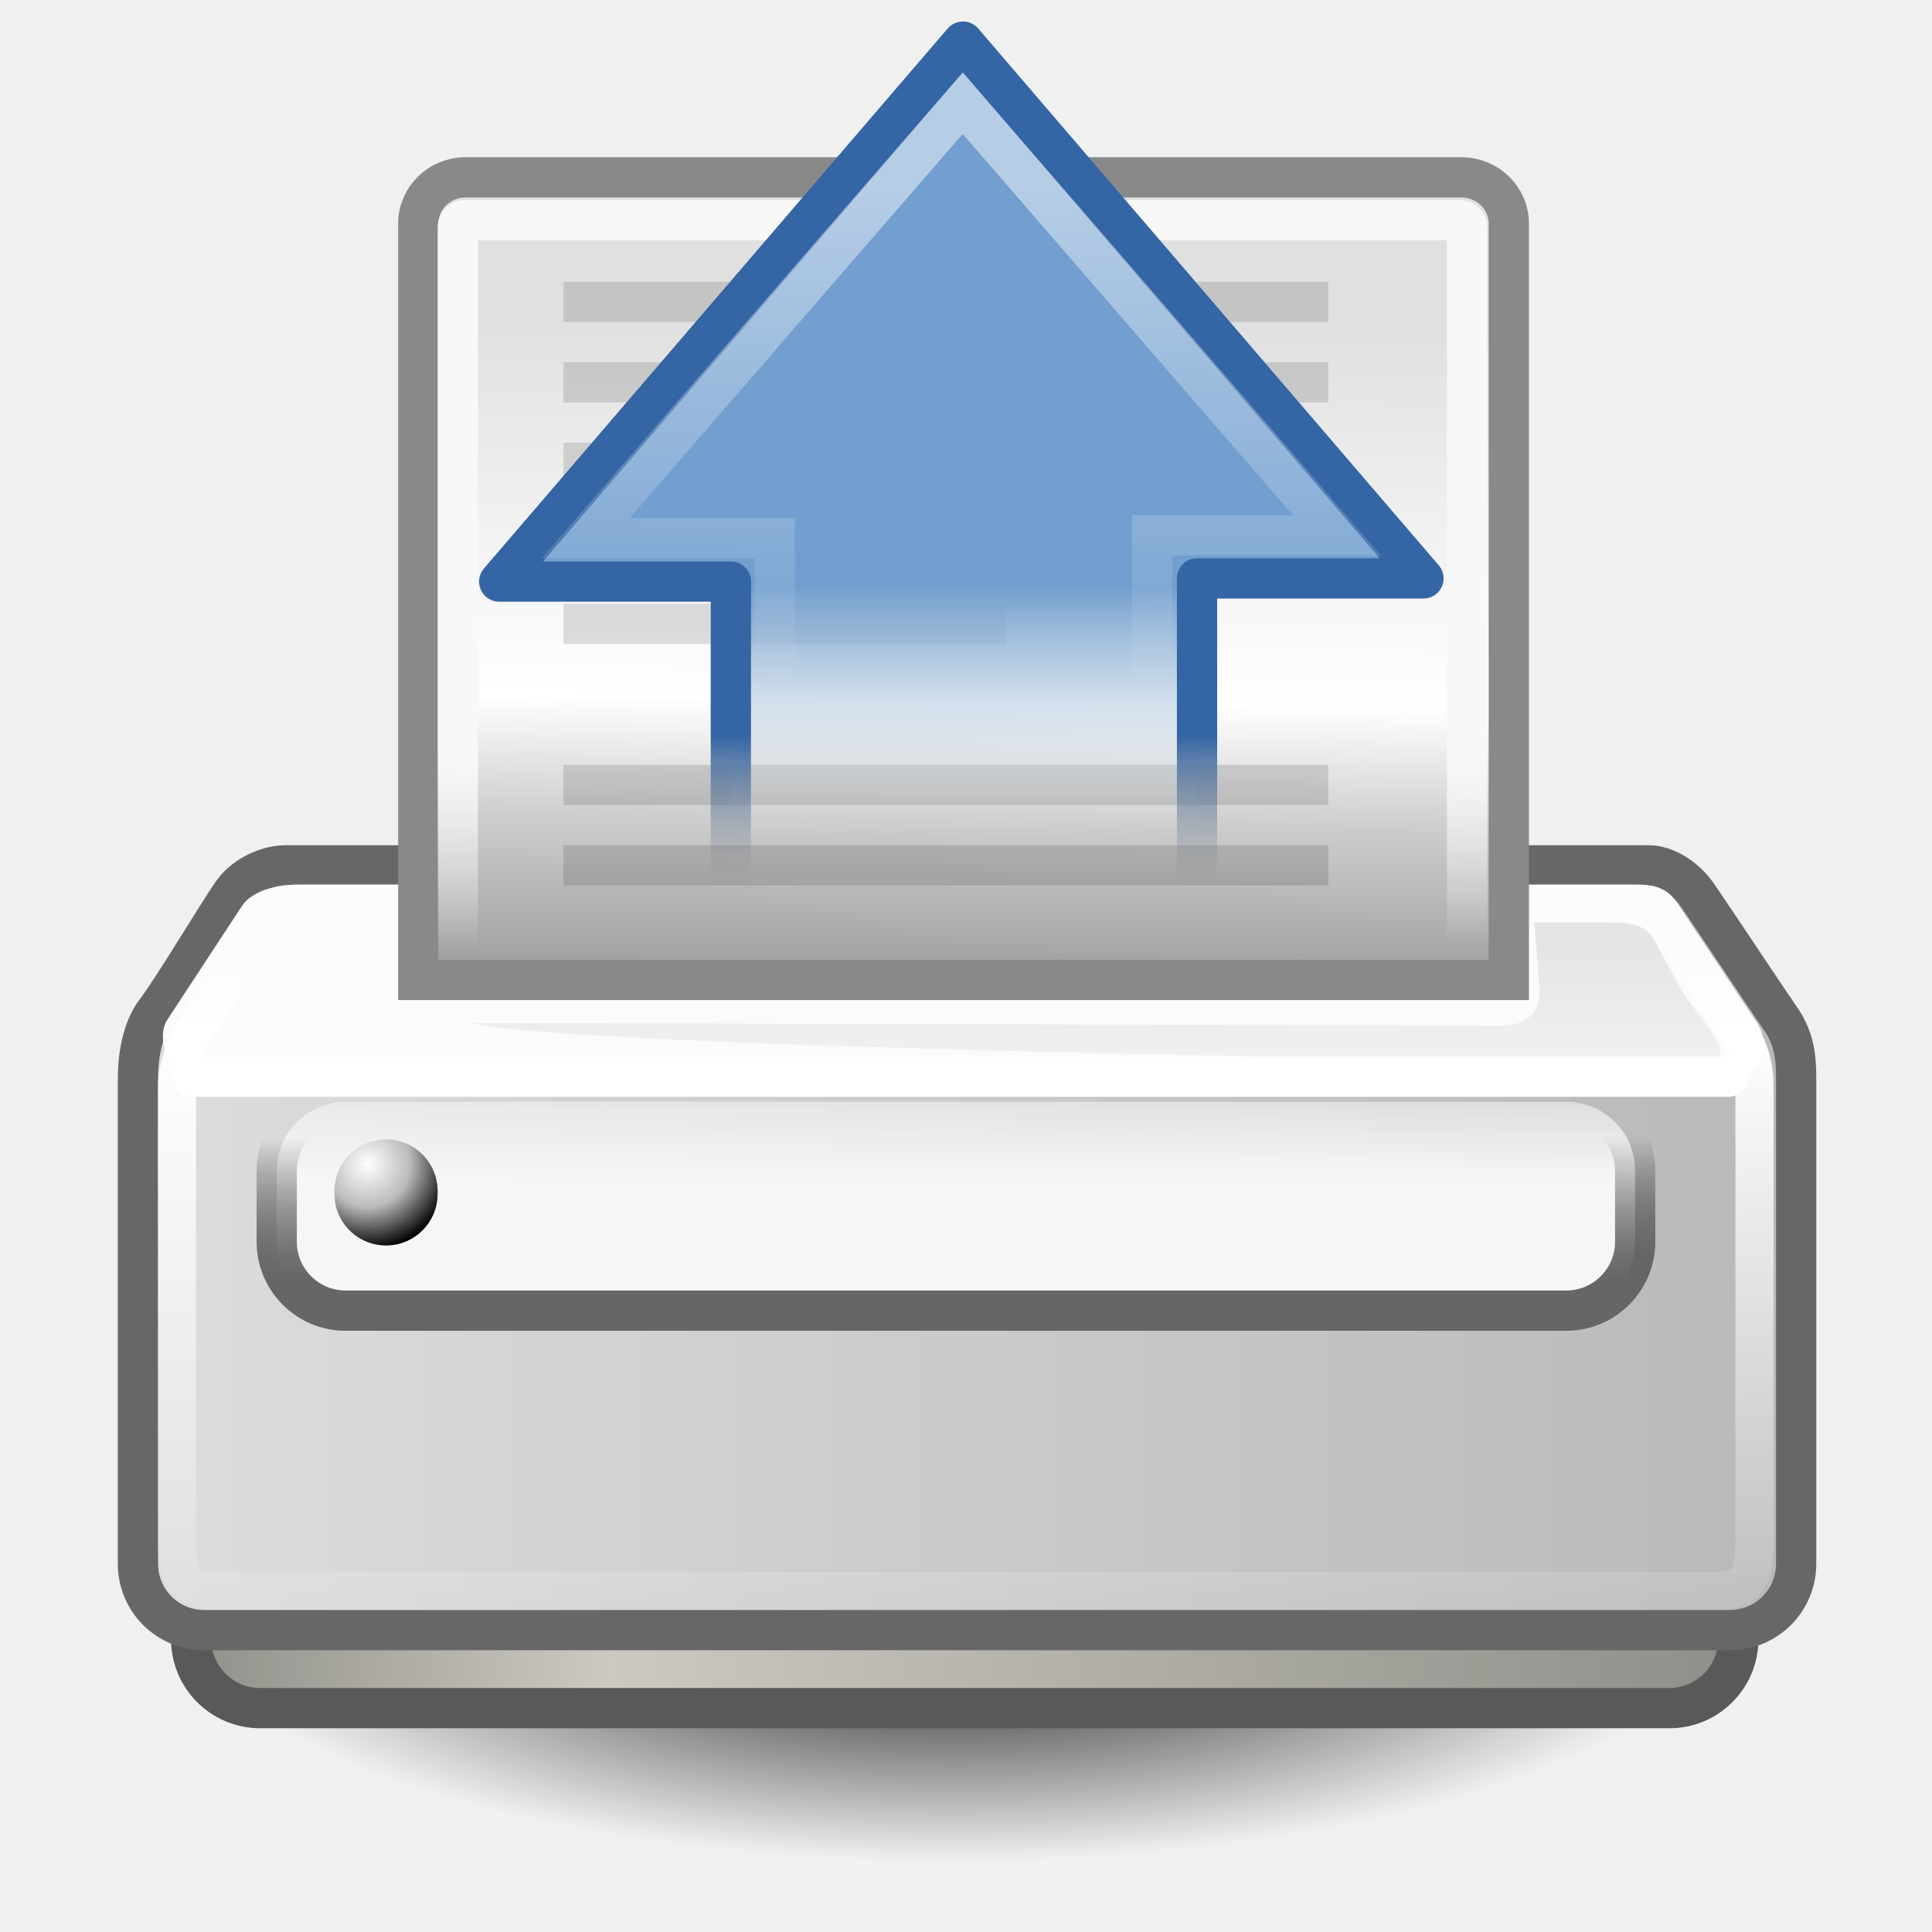
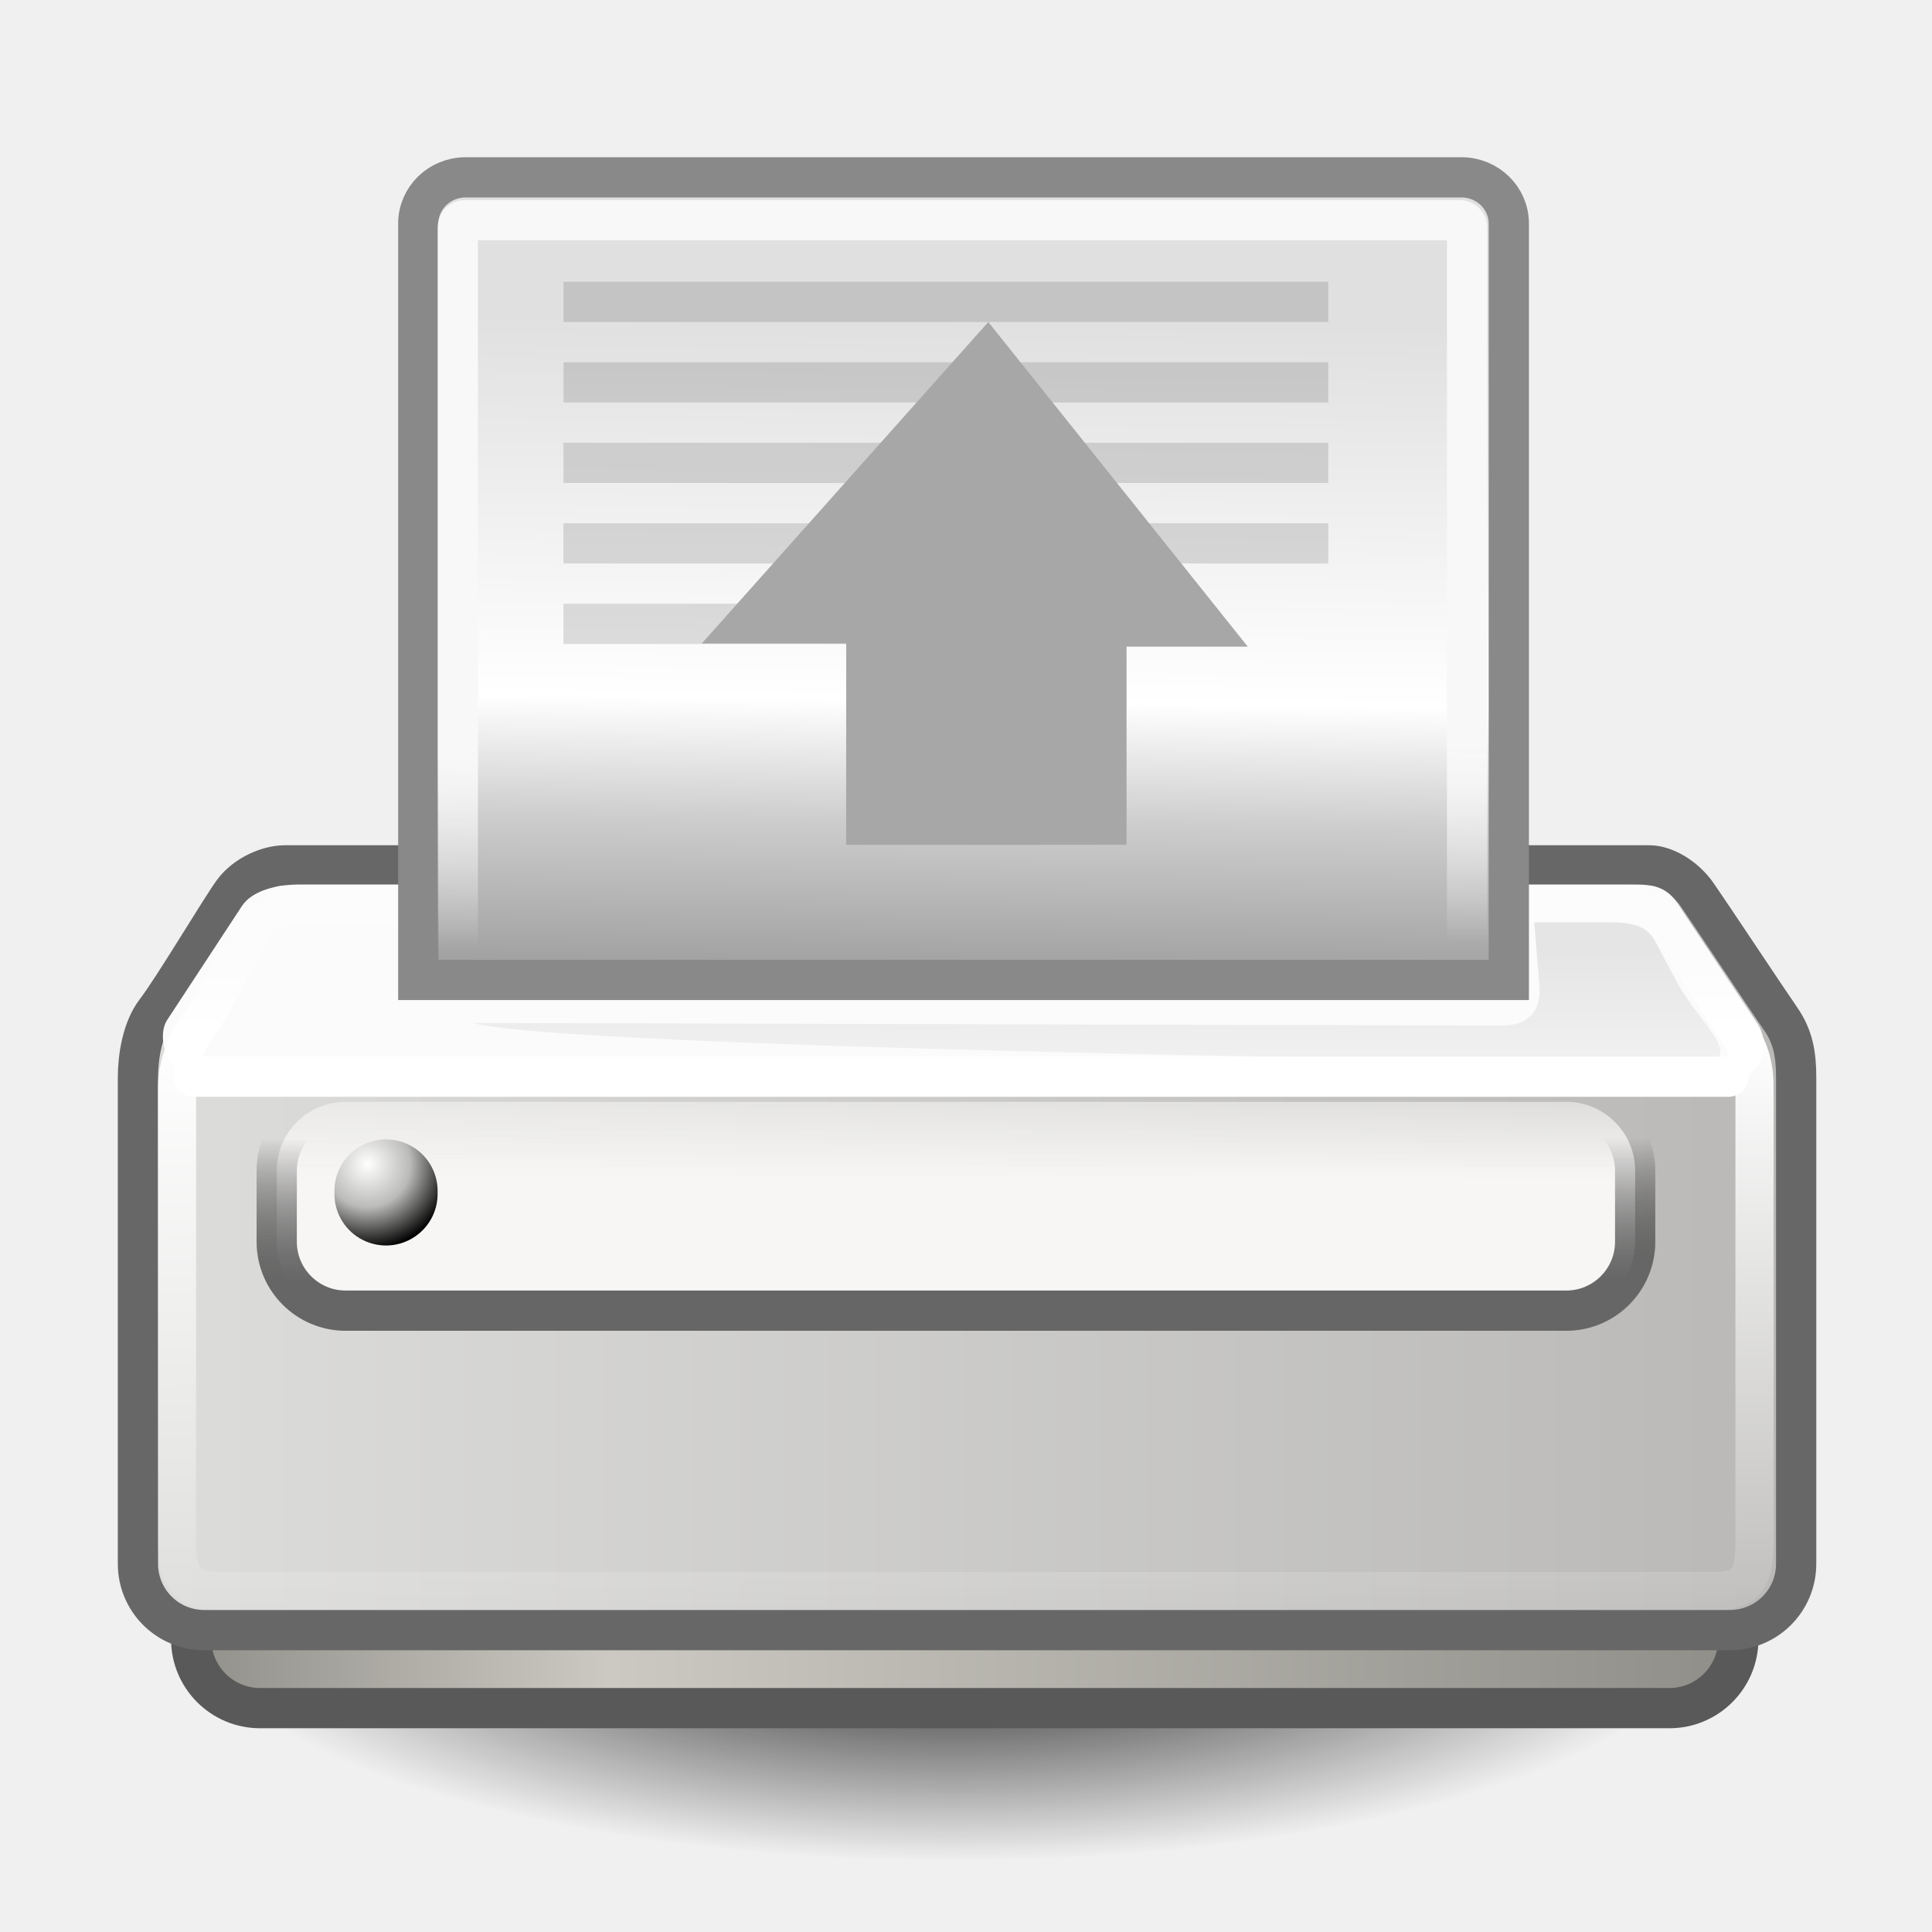
<svg xmlns="http://www.w3.org/2000/svg" xmlns:xlink="http://www.w3.org/1999/xlink" id="svg2994" height="48px" width="48px">
  <defs id="defs3">
    <linearGradient id="linearGradient2750">
      <stop style="stop-color:#3465a4" offset="0" id="stop2752" />
      <stop style="stop-color:#888888;stop-opacity:0" offset="1" id="stop2754" />
-     </linearGradient>
-     <linearGradient id="linearGradient2742">
-       <stop style="stop-color:#ffffff;stop-opacity:1;" offset="0" id="stop2744" />
-       <stop style="stop-color:#ffffff;stop-opacity:0;" offset="1" id="stop2746" />
    </linearGradient>
    <linearGradient id="linearGradient2591">
      <stop style="stop-color:#729fcf" offset="0" id="stop2593" />
      <stop style="stop-color:#eeeeec;stop-opacity:0;" offset="1" id="stop2595" />
    </linearGradient>
    <linearGradient id="linearGradient7612">
      <stop style="stop-color:#000000;stop-opacity:1;" offset="0" id="stop7614" />
      <stop style="stop-color:#000000;stop-opacity:0;" offset="1" id="stop7616" />
    </linearGradient>
    <radialGradient xlink:href="#linearGradient7612" id="radialGradient7618" cx="24" cy="41.875" fx="24" fy="41.875" r="19.125" gradientTransform="matrix(1,0,0,0.333333,0,27.91667)" gradientUnits="userSpaceOnUse" />
    <linearGradient id="linearGradient4772">
      <stop id="stop4774" offset="0" style="stop-color:#000000;stop-opacity:1;" />
      <stop id="stop4776" offset="1" style="stop-color:#000000;stop-opacity:0;" />
    </linearGradient>
    <linearGradient id="linearGradient4762">
      <stop style="stop-color:#ffffff;stop-opacity:0.124;" offset="0" id="stop4764" />
      <stop id="stop4768" offset="0.103" style="stop-color:#ffffff;stop-opacity:1;" />
      <stop style="stop-color:#ffffff;stop-opacity:0;" offset="1" id="stop4766" />
    </linearGradient>
    <linearGradient id="linearGradient4741">
      <stop id="stop4743" offset="0" style="stop-color:#dcdcda;stop-opacity:1;" />
      <stop id="stop4745" offset="1" style="stop-color:#bab9b7;stop-opacity:1;" />
    </linearGradient>
    <linearGradient id="linearGradient4733">
      <stop id="stop4735" offset="0" style="stop-color:#000000;stop-opacity:0.237;" />
      <stop id="stop4737" offset="1" style="stop-color:#000000;stop-opacity:0;" />
    </linearGradient>
    <linearGradient id="linearGradient4708">
      <stop style="stop-color:#b8b7af;stop-opacity:1;" offset="0" id="stop4710" />
      <stop style="stop-color:#8e8d87;stop-opacity:1;" offset="1" id="stop4714" />
    </linearGradient>
    <linearGradient id="linearGradient4698">
      <stop id="stop4700" offset="0" style="stop-color:#fffffd;stop-opacity:1;" />
      <stop style="stop-color:#bbbbb9;stop-opacity:1;" offset="0.5" id="stop4706" />
      <stop id="stop4702" offset="1" style="stop-color:#000000;stop-opacity:1;" />
    </linearGradient>
    <linearGradient id="linearGradient4688">
      <stop id="stop4690" offset="0" style="stop-color:#666666;stop-opacity:1;" />
      <stop id="stop4692" offset="1" style="stop-color:#000000;stop-opacity:0;" />
    </linearGradient>
    <linearGradient id="linearGradient4680">
      <stop id="stop4682" offset="0" style="stop-color:#f7f6f5;stop-opacity:1;" />
      <stop id="stop4684" offset="1" style="stop-color:#f7f6f5;stop-opacity:0;" />
    </linearGradient>
    <linearGradient id="linearGradient4668">
      <stop id="stop4670" offset="0" style="stop-color:#8e8d87;stop-opacity:1;" />
      <stop style="stop-color:#cbc9c1;stop-opacity:1;" offset="0.276" id="stop4676" />
      <stop id="stop4672" offset="1" style="stop-color:#8e8d87;stop-opacity:1;" />
    </linearGradient>
    <linearGradient id="linearGradient269">
      <stop id="stop270" offset="0" style="stop-color:#a3a3a3;stop-opacity:1;" />
      <stop id="stop271" offset="1" style="stop-color:#4c4c4c;stop-opacity:1;" />
    </linearGradient>
    <linearGradient id="linearGradient259">
      <stop id="stop260" offset="0" style="stop-color:#e0e0e0;stop-opacity:1;" />
      <stop style="stop-color:#ffffff;stop-opacity:1;" offset="0.405" id="stop4886" />
      <stop style="stop-color:#cdcdcd;stop-opacity:1;" offset="0.534" id="stop4884" />
      <stop id="stop261" offset="1" style="stop-color:#494949;stop-opacity:1;" />
    </linearGradient>
    <linearGradient id="linearGradient15662">
      <stop id="stop15664" offset="0" style="stop-color:#ffffff;stop-opacity:0;" />
      <stop id="stop15666" offset="1" style="stop-color:#f8f8f8;stop-opacity:1;" />
    </linearGradient>
    <radialGradient id="aigrd3" cx="20.892" cy="64.568" r="5.257" fx="20.892" fy="64.568" gradientUnits="userSpaceOnUse">
      <stop offset="0" style="stop-color:#F0F0F0" id="stop15573" />
      <stop offset="1" style="stop-color:#9a9a9a;stop-opacity:1;" id="stop15575" />
    </radialGradient>
    <radialGradient id="aigrd2" cx="20.892" cy="114.568" r="5.256" fx="20.892" fy="114.568" gradientUnits="userSpaceOnUse">
      <stop offset="0" style="stop-color:#F0F0F0" id="stop15566" />
      <stop offset="1" style="stop-color:#9a9a9a;stop-opacity:1;" id="stop15568" />
    </radialGradient>
    <linearGradient y2="25.247" x2="24.79" y1="3.679" x1="25.057" gradientTransform="matrix(0.925087,0,0,1.080979,0.158378,4.000001)" gradientUnits="userSpaceOnUse" id="linearGradient4605" xlink:href="#linearGradient259" />
    <radialGradient r="37.752" fy="3.756" fx="8.824" cy="3.756" cx="8.824" gradientTransform="matrix(0.733324,0,0,0.782169,7.917279,3.106618)" gradientUnits="userSpaceOnUse" id="radialGradient4607" xlink:href="#linearGradient269" />
    <linearGradient gradientUnits="userSpaceOnUse" y2="88.295" x2="18.972" y1="88.295" x1="1.846" gradientTransform="matrix(2.30272,0,0,0.434269,0,0.875)" id="linearGradient4674" xlink:href="#linearGradient4668" />
    <linearGradient gradientUnits="userSpaceOnUse" y2="54.136" x2="10.338" y1="64.652" x1="10.338" gradientTransform="matrix(2.369844,0,0,0.421969,0,2)" id="linearGradient4686" xlink:href="#linearGradient4680" />
    <linearGradient gradientUnits="userSpaceOnUse" y2="62.282" x2="9.705" y1="70.725" x1="9.732" gradientTransform="matrix(2.369844,0,0,0.421969,0,2)" id="linearGradient4694" xlink:href="#linearGradient4688" />
    <radialGradient gradientUnits="userSpaceOnUse" r="2.123" fy="26.926" fx="9.13" cy="26.926" cx="9.13" id="radialGradient4704" xlink:href="#linearGradient4698" />
    <linearGradient y2="88.295" x2="18.972" y1="88.295" x1="1.846" gradientTransform="matrix(2.30272,0,0,0.434269,0,2)" gradientUnits="userSpaceOnUse" id="linearGradient4716" xlink:href="#linearGradient4741" />
    <linearGradient gradientUnits="userSpaceOnUse" y2="19.337" x2="20.718" y1="25.14" x1="20.771" gradientTransform="matrix(1.169786,0,0,0.854857,0,2)" id="linearGradient4729" xlink:href="#linearGradient15662" />
    <linearGradient gradientUnits="userSpaceOnUse" y2="72.064" x2="9.913" y1="57.228" x1="9.87" gradientTransform="matrix(2.772086,0,0,0.360739,0.618718,2.883883)" id="linearGradient4739" xlink:href="#linearGradient4733" />
    <linearGradient gradientUnits="userSpaceOnUse" y2="58.831" x2="15.488" y1="32.539" x1="15.388" gradientTransform="matrix(1.495347,0,0,0.668741,0,2)" id="linearGradient4758" xlink:href="#linearGradient4762" />
    <radialGradient gradientUnits="userSpaceOnUse" r="10.775" fy="91.378" fx="10.831" cy="91.378" cx="10.831" gradientTransform="scale(2.23897,0.446634)" id="radialGradient4778" xlink:href="#linearGradient4772" />
    <linearGradient y2="88.295" x2="18.972" y1="88.295" x1="1.846" gradientTransform="matrix(2.30272,0,0,0.434269,0,0.875)" gradientUnits="userSpaceOnUse" id="linearGradient1417" xlink:href="#linearGradient4668" />
    <linearGradient y2="88.295" x2="18.972" y1="88.295" x1="1.846" gradientTransform="matrix(2.30272,0,0,0.434269,0,2)" gradientUnits="userSpaceOnUse" id="linearGradient1419" xlink:href="#linearGradient4741" />
    <linearGradient y2="58.831" x2="15.488" y1="32.539" x1="15.388" gradientTransform="matrix(1.495347,0,0,0.668741,0,2)" gradientUnits="userSpaceOnUse" id="linearGradient1421" xlink:href="#linearGradient4762" />
    <linearGradient y2="25.247" x2="24.79" y1="3.679" x1="25.057" gradientTransform="matrix(0.925087,0,0,1.080979,0.158378,4.000001)" gradientUnits="userSpaceOnUse" id="linearGradient1423" xlink:href="#linearGradient259" />
    <radialGradient r="37.752" fy="3.756" fx="8.824" cy="3.756" cx="8.824" gradientTransform="matrix(0.733324,0,0,0.782169,7.917279,3.106618)" gradientUnits="userSpaceOnUse" id="radialGradient1425" xlink:href="#linearGradient269" />
    <linearGradient y2="19.337" x2="20.718" y1="25.14" x1="20.771" gradientTransform="matrix(1.169786,0,0,0.854857,0,2)" gradientUnits="userSpaceOnUse" id="linearGradient1427" xlink:href="#linearGradient15662" />
    <linearGradient y2="54.136" x2="10.338" y1="64.652" x1="10.338" gradientTransform="matrix(2.369844,0,0,0.421969,0,2)" gradientUnits="userSpaceOnUse" id="linearGradient1429" xlink:href="#linearGradient4680" />
    <linearGradient y2="62.282" x2="9.705" y1="70.725" x1="9.732" gradientTransform="matrix(2.369844,0,0,0.421969,0,2)" gradientUnits="userSpaceOnUse" id="linearGradient1431" xlink:href="#linearGradient4688" />
    <radialGradient r="2.123" fy="26.926" fx="9.13" cy="26.926" cx="9.13" gradientUnits="userSpaceOnUse" id="radialGradient1433" xlink:href="#linearGradient4698" />
    <linearGradient y2="72.064" x2="9.913" y1="57.228" x1="9.87" gradientTransform="matrix(2.772086,0,0,0.360739,0.618718,2.883883)" gradientUnits="userSpaceOnUse" id="linearGradient1435" xlink:href="#linearGradient4733" />
    <linearGradient y2="72.064" x2="9.913" y1="57.228" x1="9.87" gradientTransform="matrix(2.772086,0,0,0.360739,0.618718,2.883883)" gradientUnits="userSpaceOnUse" id="linearGradient1447" xlink:href="#linearGradient4733" />
    <linearGradient y2="54.136" x2="10.338" y1="64.652" x1="10.338" gradientTransform="matrix(2.369844,0,0,0.421969,0,2)" gradientUnits="userSpaceOnUse" id="linearGradient1451" xlink:href="#linearGradient4680" />
    <linearGradient y2="62.282" x2="9.705" y1="70.725" x1="9.732" gradientTransform="matrix(2.369844,0,0,0.421969,0,2)" gradientUnits="userSpaceOnUse" id="linearGradient1453" xlink:href="#linearGradient4688" />
    <linearGradient y2="19.337" x2="20.718" y1="25.14" x1="20.771" gradientTransform="matrix(1.202356,0,0,0.854857,-0.30238,2)" gradientUnits="userSpaceOnUse" id="linearGradient1456" xlink:href="#linearGradient15662" />
    <linearGradient y2="25.247" x2="24.79" y1="3.679" x1="25.057" gradientTransform="matrix(0.94895,0,0,1.080979,-9.235564e-2,4.000001)" gradientUnits="userSpaceOnUse" id="linearGradient1459" xlink:href="#linearGradient259" />
    <linearGradient y2="58.831" x2="15.488" y1="32.539" x1="15.388" gradientTransform="matrix(1.495347,0,0,0.668741,0,2)" gradientUnits="userSpaceOnUse" id="linearGradient1464" xlink:href="#linearGradient4762" />
    <linearGradient y2="88.295" x2="18.972" y1="88.295" x1="1.846" gradientTransform="matrix(2.30272,0,0,0.434269,0,2)" gradientUnits="userSpaceOnUse" id="linearGradient1468" xlink:href="#linearGradient4741" />
    <linearGradient y2="88.295" x2="18.972" y1="88.295" x1="1.846" gradientTransform="matrix(2.30272,0,0,0.434269,0,0.875)" gradientUnits="userSpaceOnUse" id="linearGradient1471" xlink:href="#linearGradient4668" />
-     <linearGradient xlink:href="#linearGradient2742" id="linearGradient2748" x1="24.658" y1="4.638" x2="24.436" y2="17.277" gradientUnits="userSpaceOnUse" />
-     <linearGradient xlink:href="#linearGradient2750" id="linearGradient2756" x1="21.744" y1="18.295" x2="21.744" y2="21.925" gradientUnits="userSpaceOnUse" />
-     <linearGradient xlink:href="#linearGradient2591" id="linearGradient2758" x1="25.102" y1="14.589" x2="25.102" y2="20.776" gradientUnits="userSpaceOnUse" />
  </defs>
  <g id="layer1">
    <path style="opacity:1;color:#000000;fill:url(#radialGradient7618);fill-opacity:1;fill-rule:nonzero;stroke:none;stroke-width:4;stroke-linecap:round;stroke-linejoin:round;marker:none;marker-start:none;marker-mid:none;marker-end:none;stroke-miterlimit:4;stroke-dasharray:none;stroke-dashoffset:0;stroke-opacity:1;visibility:visible;display:inline;overflow:visible" id="path7610" d="M 43.125 41.875 A 19.125 6.375 0 1 1  4.875,41.875 A 19.125 6.375 0 1 1  43.125 41.875 z" transform="translate(-0.311919,-2.006728)" />
    <rect ry="1.712" rx="1.712" y="36" x="4.75" height="6.438" width="38.438" id="rect4652" style="fill:url(#linearGradient1471);fill-opacity:1;stroke:#595959;stroke-width:1;stroke-miterlimit:4;stroke-opacity:1" />
    <path id="rect4609" d="M 7.076,21.5 L 40.976,21.5 C 41.363,21.5 41.857,21.788 42.162,22.224 C 42.467,22.66 43.907,24.834 44.23,25.298 C 44.554,25.762 44.625,26.202 44.625,26.774 L 44.625,38.851 C 44.625,39.765 43.89,40.5 42.976,40.5 L 5.076,40.5 C 4.162,40.5 3.427,39.765 3.427,38.851 L 3.427,26.774 C 3.427,26.28 3.528,25.572 3.875,25.121 C 4.313,24.552 5.487,22.573 5.797,22.153 C 6.107,21.733 6.675,21.5 7.076,21.5 z " style="color:#000000;fill:url(#linearGradient1468);fill-opacity:1;fill-rule:nonzero;stroke:#676767;stroke-width:1;stroke-linecap:butt;stroke-linejoin:miter;marker:none;marker-start:none;marker-mid:none;marker-end:none;stroke-miterlimit:4;stroke-dashoffset:0;stroke-opacity:1;visibility:visible;display:inline;overflow:visible" />
    <path id="path4718" d="M 7.425,21.976 C 6.922,21.976 6.275,22.107 6.01,22.511 L 4.154,25.34 C 3.855,25.795 4.188,26.868 5.087,26.868 L 42.731,26.868 C 43.947,26.868 43.951,25.858 43.664,25.428 L 41.896,22.776 C 41.576,22.296 41.459,21.976 40.659,21.976 L 7.425,21.976 z " style="fill:#fbfbfb;fill-opacity:1;fill-rule:evenodd;stroke:none;stroke-width:1px;stroke-linecap:butt;stroke-linejoin:miter;stroke-opacity:1" />
    <path style="color:#000000;fill:none;fill-opacity:1;fill-rule:nonzero;stroke:url(#linearGradient1464);stroke-width:0.947;stroke-linecap:butt;stroke-linejoin:miter;marker:none;marker-start:none;marker-mid:none;marker-end:none;stroke-miterlimit:4;stroke-dashoffset:0;stroke-opacity:1;visibility:visible;display:inline;overflow:visible" d="M 7.537,22.446 L 40.426,22.446 C 40.792,22.446 41.26,22.719 41.549,23.131 C 41.838,23.544 42.848,25.161 43.154,25.6 C 43.46,26.04 43.59,26.456 43.59,26.998 L 43.59,38.279 C 43.59,39.144 43.456,39.528 42.591,39.528 L 5.46,39.528 C 4.595,39.528 4.399,39.144 4.399,38.279 L 4.399,26.998 C 4.399,26.53 4.62,25.86 4.949,25.433 C 5.363,24.894 6.033,23.462 6.326,23.064 C 6.62,22.667 7.158,22.446 7.537,22.446 z " id="path4750" />
    <path id="rect15391" d="M 11.57,4.406 L 36.307,4.406 C 36.96,4.406 37.486,4.919 37.486,5.555 L 37.486,24.346 L 10.392,24.346 L 10.392,5.555 C 10.392,4.919 10.917,4.406 11.57,4.406 z " style="color:#000000;fill:url(#linearGradient1459);fill-opacity:1;fill-rule:nonzero;stroke:#898989;stroke-width:1;stroke-linecap:round;stroke-linejoin:miter;marker:none;marker-start:none;marker-mid:none;marker-end:none;stroke-miterlimit:4;stroke-dashoffset:0;stroke-opacity:1;visibility:visible;display:block;overflow:visible" />
    <rect style="color:#000000;fill:none;fill-opacity:1;fill-rule:nonzero;stroke:url(#linearGradient1456);stroke-width:1;stroke-linecap:round;stroke-linejoin:round;marker:none;marker-start:none;marker-mid:none;marker-end:none;stroke-miterlimit:4;stroke-dashoffset:0;stroke-opacity:1;visibility:visible;display:block;overflow:visible" id="rect15660" width="25.075" height="18.865" x="11.374" y="5.47" ry="0.177" rx="0.177" />
    <rect ry="1.712" rx="1.712" y="27.375" x="6.875" height="5.188" width="33.75" id="rect4678" style="fill:url(#linearGradient1451);fill-opacity:1;stroke:url(#linearGradient1453);stroke-width:1;stroke-miterlimit:4;stroke-opacity:1" />
    <path transform="translate(0,2)" d="M 10.872 27.626 A 1.282 1.282 0 1 1  8.309,27.626 A 1.282 1.282 0 1 1  10.872 27.626 z" id="path4696" style="fill:url(#radialGradient1433);fill-opacity:1;stroke:none;stroke-width:1;stroke-miterlimit:4;stroke-opacity:1" />
    <path id="path4731" d="M 11.744,25.416 L 37.306,25.479 C 37.994,25.48 38.294,25.108 38.244,24.479 L 38.119,22.916 L 39.985,22.916 C 40.797,22.916 40.975,23.109 41.172,23.479 L 41.672,24.416 C 42.199,25.404 43.484,26.39 42.17,26.39 C 37.668,26.39 13.994,26.041 11.744,25.416 z " style="fill:url(#linearGradient1447);fill-opacity:1;fill-rule:evenodd;stroke:none;stroke-width:1px;stroke-linecap:butt;stroke-linejoin:miter;stroke-opacity:1;opacity:0.366" />
    <path style="fill:none;fill-opacity:0.75;fill-rule:evenodd;stroke:#ffffff;stroke-width:1px;stroke-linecap:round;stroke-linejoin:round;stroke-opacity:1" d="M 42.938,26.75 L 4.812,26.75" id="path4760" />
    <g transform="translate(0,2)" style="opacity:0.436" id="g4849">
      <rect style="color:#000000;fill:#000000;fill-opacity:0.292;fill-rule:nonzero;stroke:none;stroke-width:1;stroke-linecap:round;stroke-linejoin:round;marker:none;marker-start:none;marker-mid:none;marker-end:none;stroke-miterlimit:4;stroke-dashoffset:0;stroke-opacity:1;visibility:visible;display:inline;overflow:visible" id="rect4831" width="19" height="1" x="14" y="5" />
      <rect y="7" x="14" height="1" width="19" id="rect4833" style="color:#000000;fill:#000000;fill-opacity:0.292;fill-rule:nonzero;stroke:none;stroke-width:1;stroke-linecap:round;stroke-linejoin:round;marker:none;marker-start:none;marker-mid:none;marker-end:none;stroke-miterlimit:4;stroke-dashoffset:0;stroke-opacity:1;visibility:visible;display:inline;overflow:visible" />
      <rect style="color:#000000;fill:#000000;fill-opacity:0.292;fill-rule:nonzero;stroke:none;stroke-width:1;stroke-linecap:round;stroke-linejoin:round;marker:none;marker-start:none;marker-mid:none;marker-end:none;stroke-miterlimit:4;stroke-dashoffset:0;stroke-opacity:1;visibility:visible;display:inline;overflow:visible" id="rect4835" width="19" height="1" x="14" y="9" />
      <rect y="11" x="14" height="1" width="19" id="rect4837" style="color:#000000;fill:#000000;fill-opacity:0.292;fill-rule:nonzero;stroke:none;stroke-width:1;stroke-linecap:round;stroke-linejoin:round;marker:none;marker-start:none;marker-mid:none;marker-end:none;stroke-miterlimit:4;stroke-dashoffset:0;stroke-opacity:1;visibility:visible;display:inline;overflow:visible" />
      <rect style="color:#000000;fill:#000000;fill-opacity:0.292;fill-rule:nonzero;stroke:none;stroke-width:1;stroke-linecap:round;stroke-linejoin:round;marker:none;marker-start:none;marker-mid:none;marker-end:none;stroke-miterlimit:4;stroke-dashoffset:0;stroke-opacity:1;visibility:visible;display:inline;overflow:visible" id="rect4839" width="11" height="1" x="14" y="13" />
-       <rect style="color:#000000;fill:#000000;fill-opacity:0.292;fill-rule:nonzero;stroke:none;stroke-width:1;stroke-linecap:round;stroke-linejoin:round;marker:none;marker-start:none;marker-mid:none;marker-end:none;stroke-miterlimit:4;stroke-dashoffset:0;stroke-opacity:1;visibility:visible;display:inline;overflow:visible" id="rect4843" width="19" height="1" x="14" y="17" />
-       <rect y="19" x="14" height="1" width="19" id="rect4845" style="color:#000000;fill:#000000;fill-opacity:0.292;fill-rule:nonzero;stroke:none;stroke-width:1;stroke-linecap:round;stroke-linejoin:round;marker:none;marker-start:none;marker-mid:none;marker-end:none;stroke-miterlimit:4;stroke-dashoffset:0;stroke-opacity:1;visibility:visible;display:inline;overflow:visible" />
    </g>
  </g>
  <g id="layer2">
-     <path id="path8643" d="M 18.156,23.024 L 29.74,23.024 L 29.74,14.37 L 35.365,14.37 L 23.924,1.034 L 12.403,14.449 L 18.159,14.449 L 18.156,23.024 z " style="opacity:1;color:#000000;fill:url(#linearGradient2758);fill-opacity:1.0;fill-rule:evenodd;stroke:url(#linearGradient2756);stroke-width:1;stroke-linecap:round;stroke-linejoin:round;marker:none;marker-start:none;marker-mid:none;marker-end:none;stroke-miterlimit:10;stroke-dasharray:none;stroke-dashoffset:0;stroke-opacity:1;visibility:visible;display:inline;overflow:visible" />
-     <path style="opacity:0.481;color:#000000;fill:none;fill-opacity:1;fill-rule:evenodd;stroke:url(#linearGradient2748);stroke-width:1;stroke-linecap:butt;stroke-linejoin:miter;marker:none;marker-start:none;marker-mid:none;marker-end:none;stroke-miterlimit:10;stroke-dasharray:none;stroke-dashoffset:0;stroke-opacity:1;visibility:visible;display:inline;overflow:visible" d="M 19.25,21.914 L 28.628,21.914 L 28.628,13.302 L 33.217,13.302 L 23.918,2.563 L 14.551,13.371 L 19.253,13.371 L 19.25,21.914 z " id="path8658" />
+     <path id="path8643" d="M 21.022,20.989 L 27.989,20.989 L 27.989,16.065 L 31,16.065 L 24.554,8 L 17.436,15.987 L 21.024,15.987 L 21.022,20.989 z " style="opacity:1;color:#000000;fill:#a7a7a7;fill-opacity:1;fill-rule:evenodd;stroke:none;stroke-width:1;stroke-linecap:round;stroke-linejoin:round;marker:none;marker-start:none;marker-mid:none;marker-end:none;stroke-miterlimit:10;stroke-dasharray:none;stroke-dashoffset:0;stroke-opacity:1;visibility:visible;display:inline;overflow:visible" />
  </g>
</svg>
